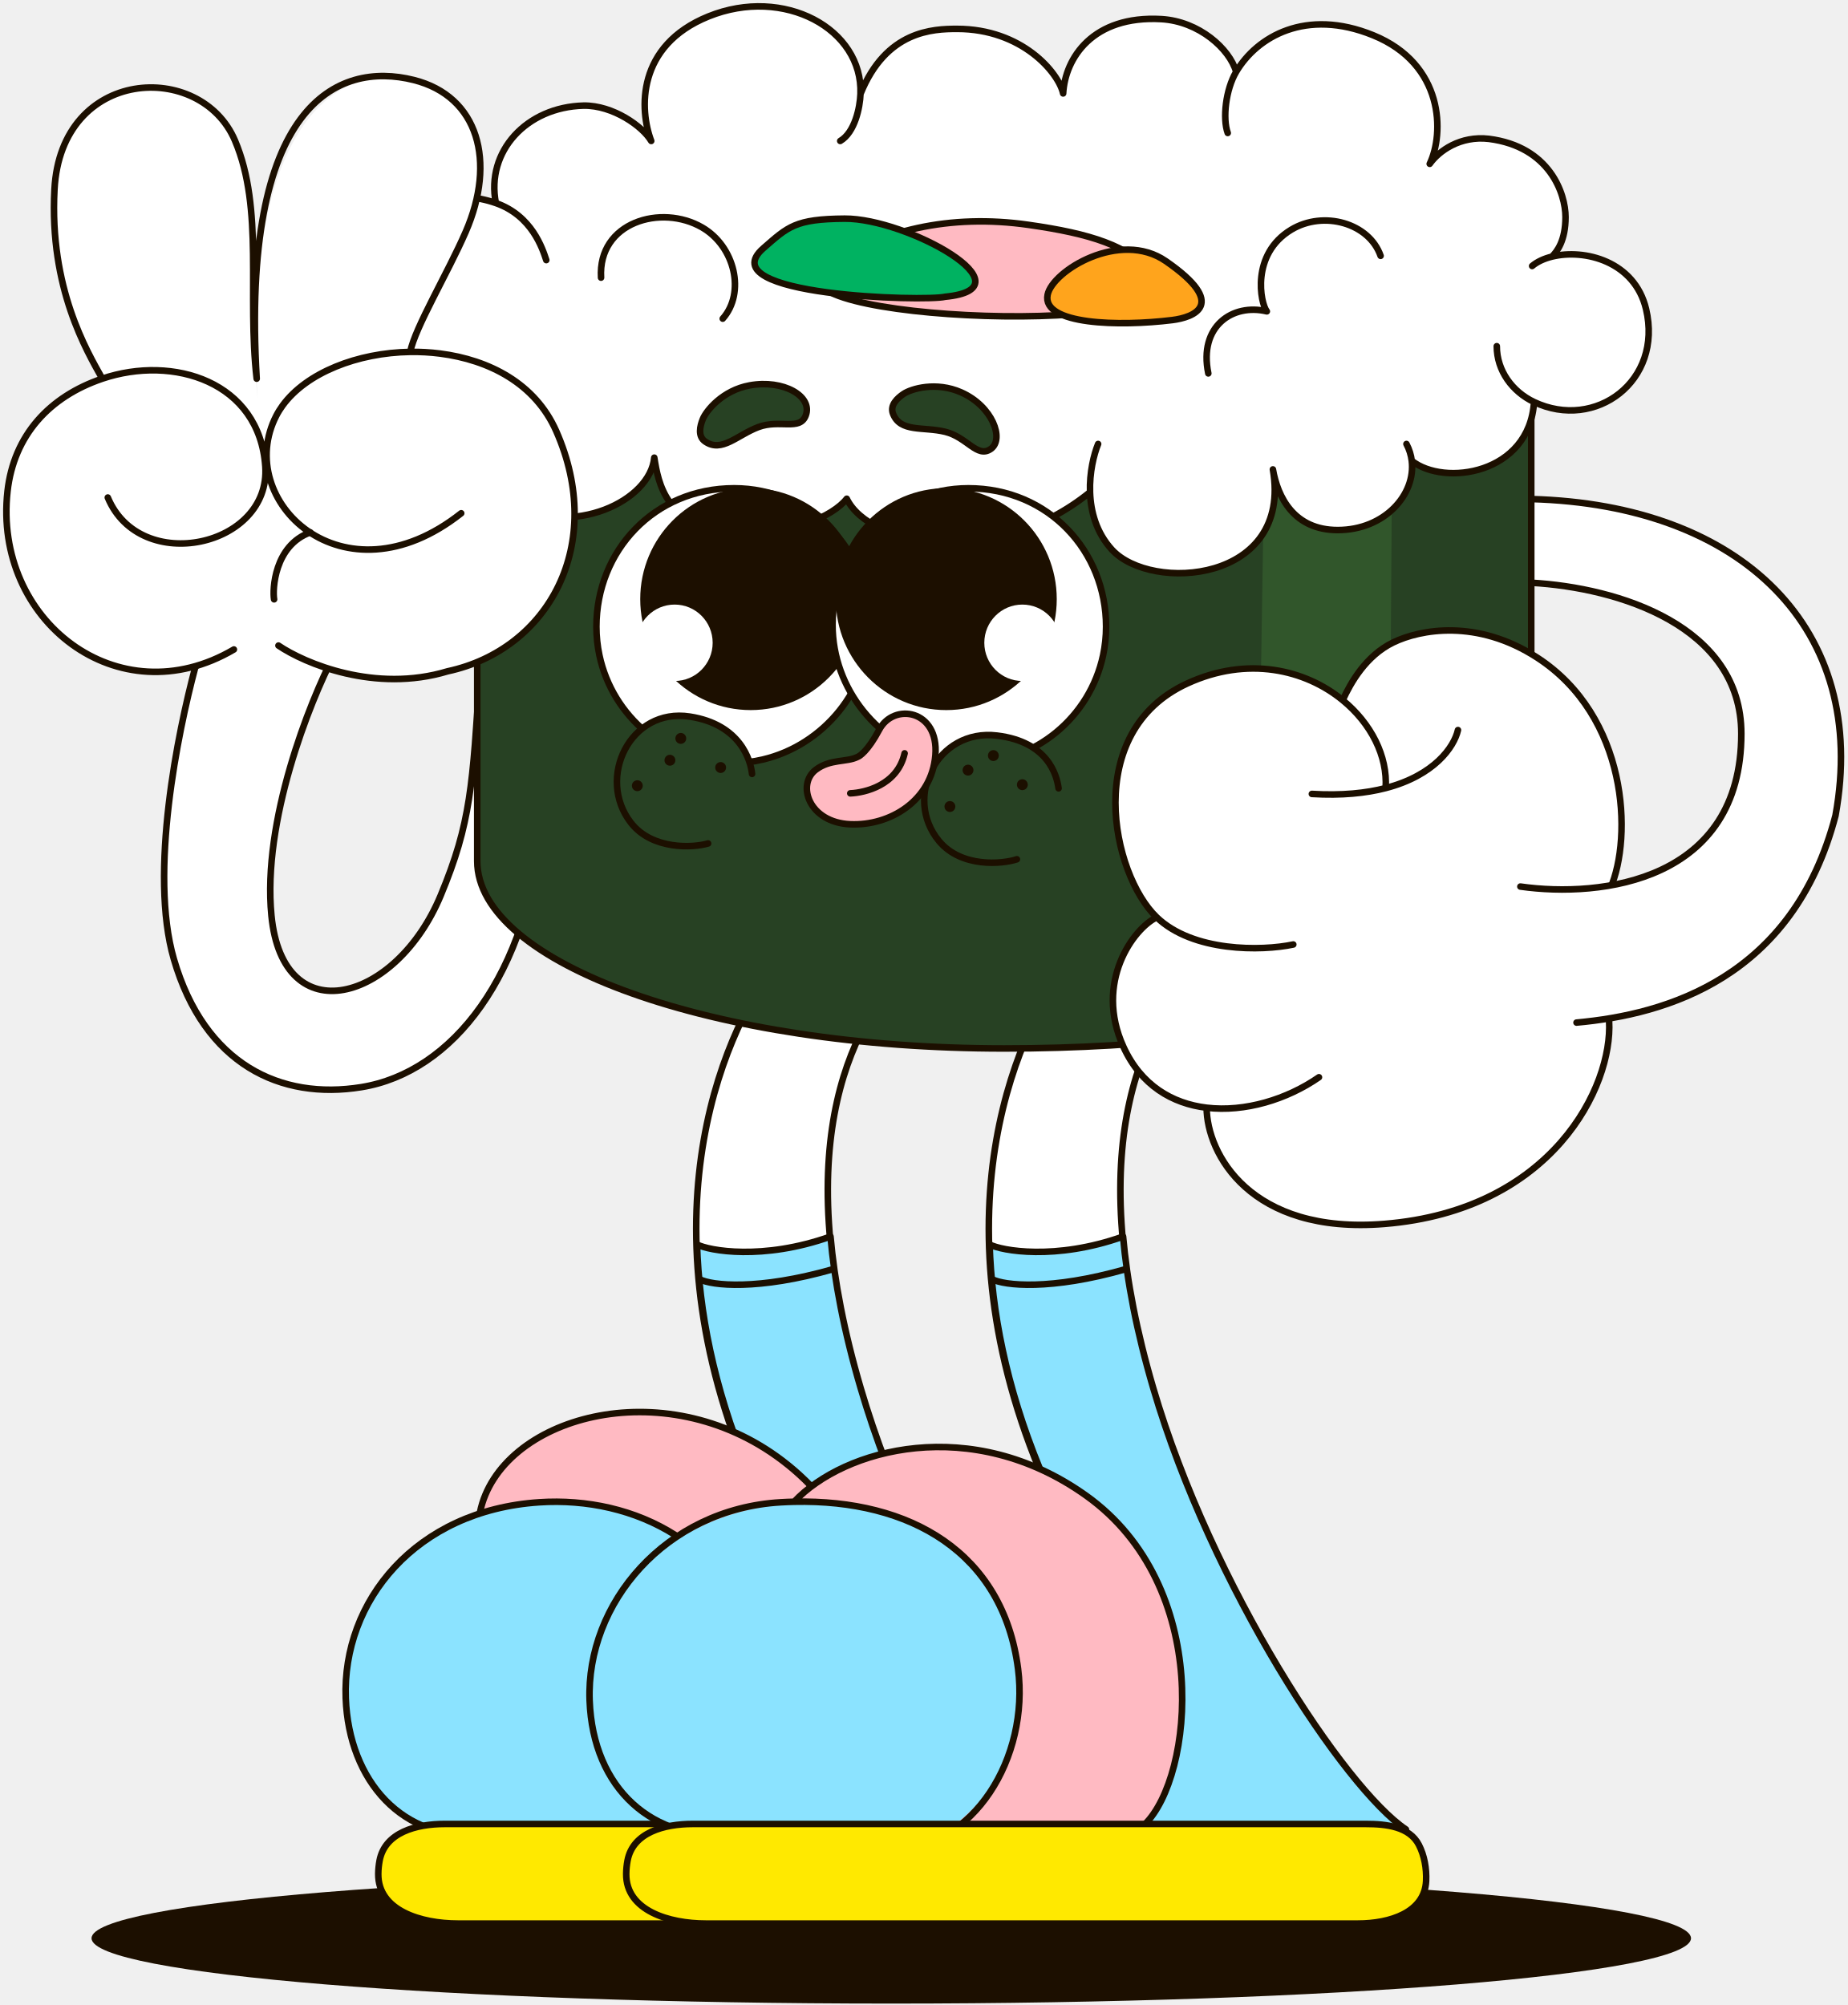
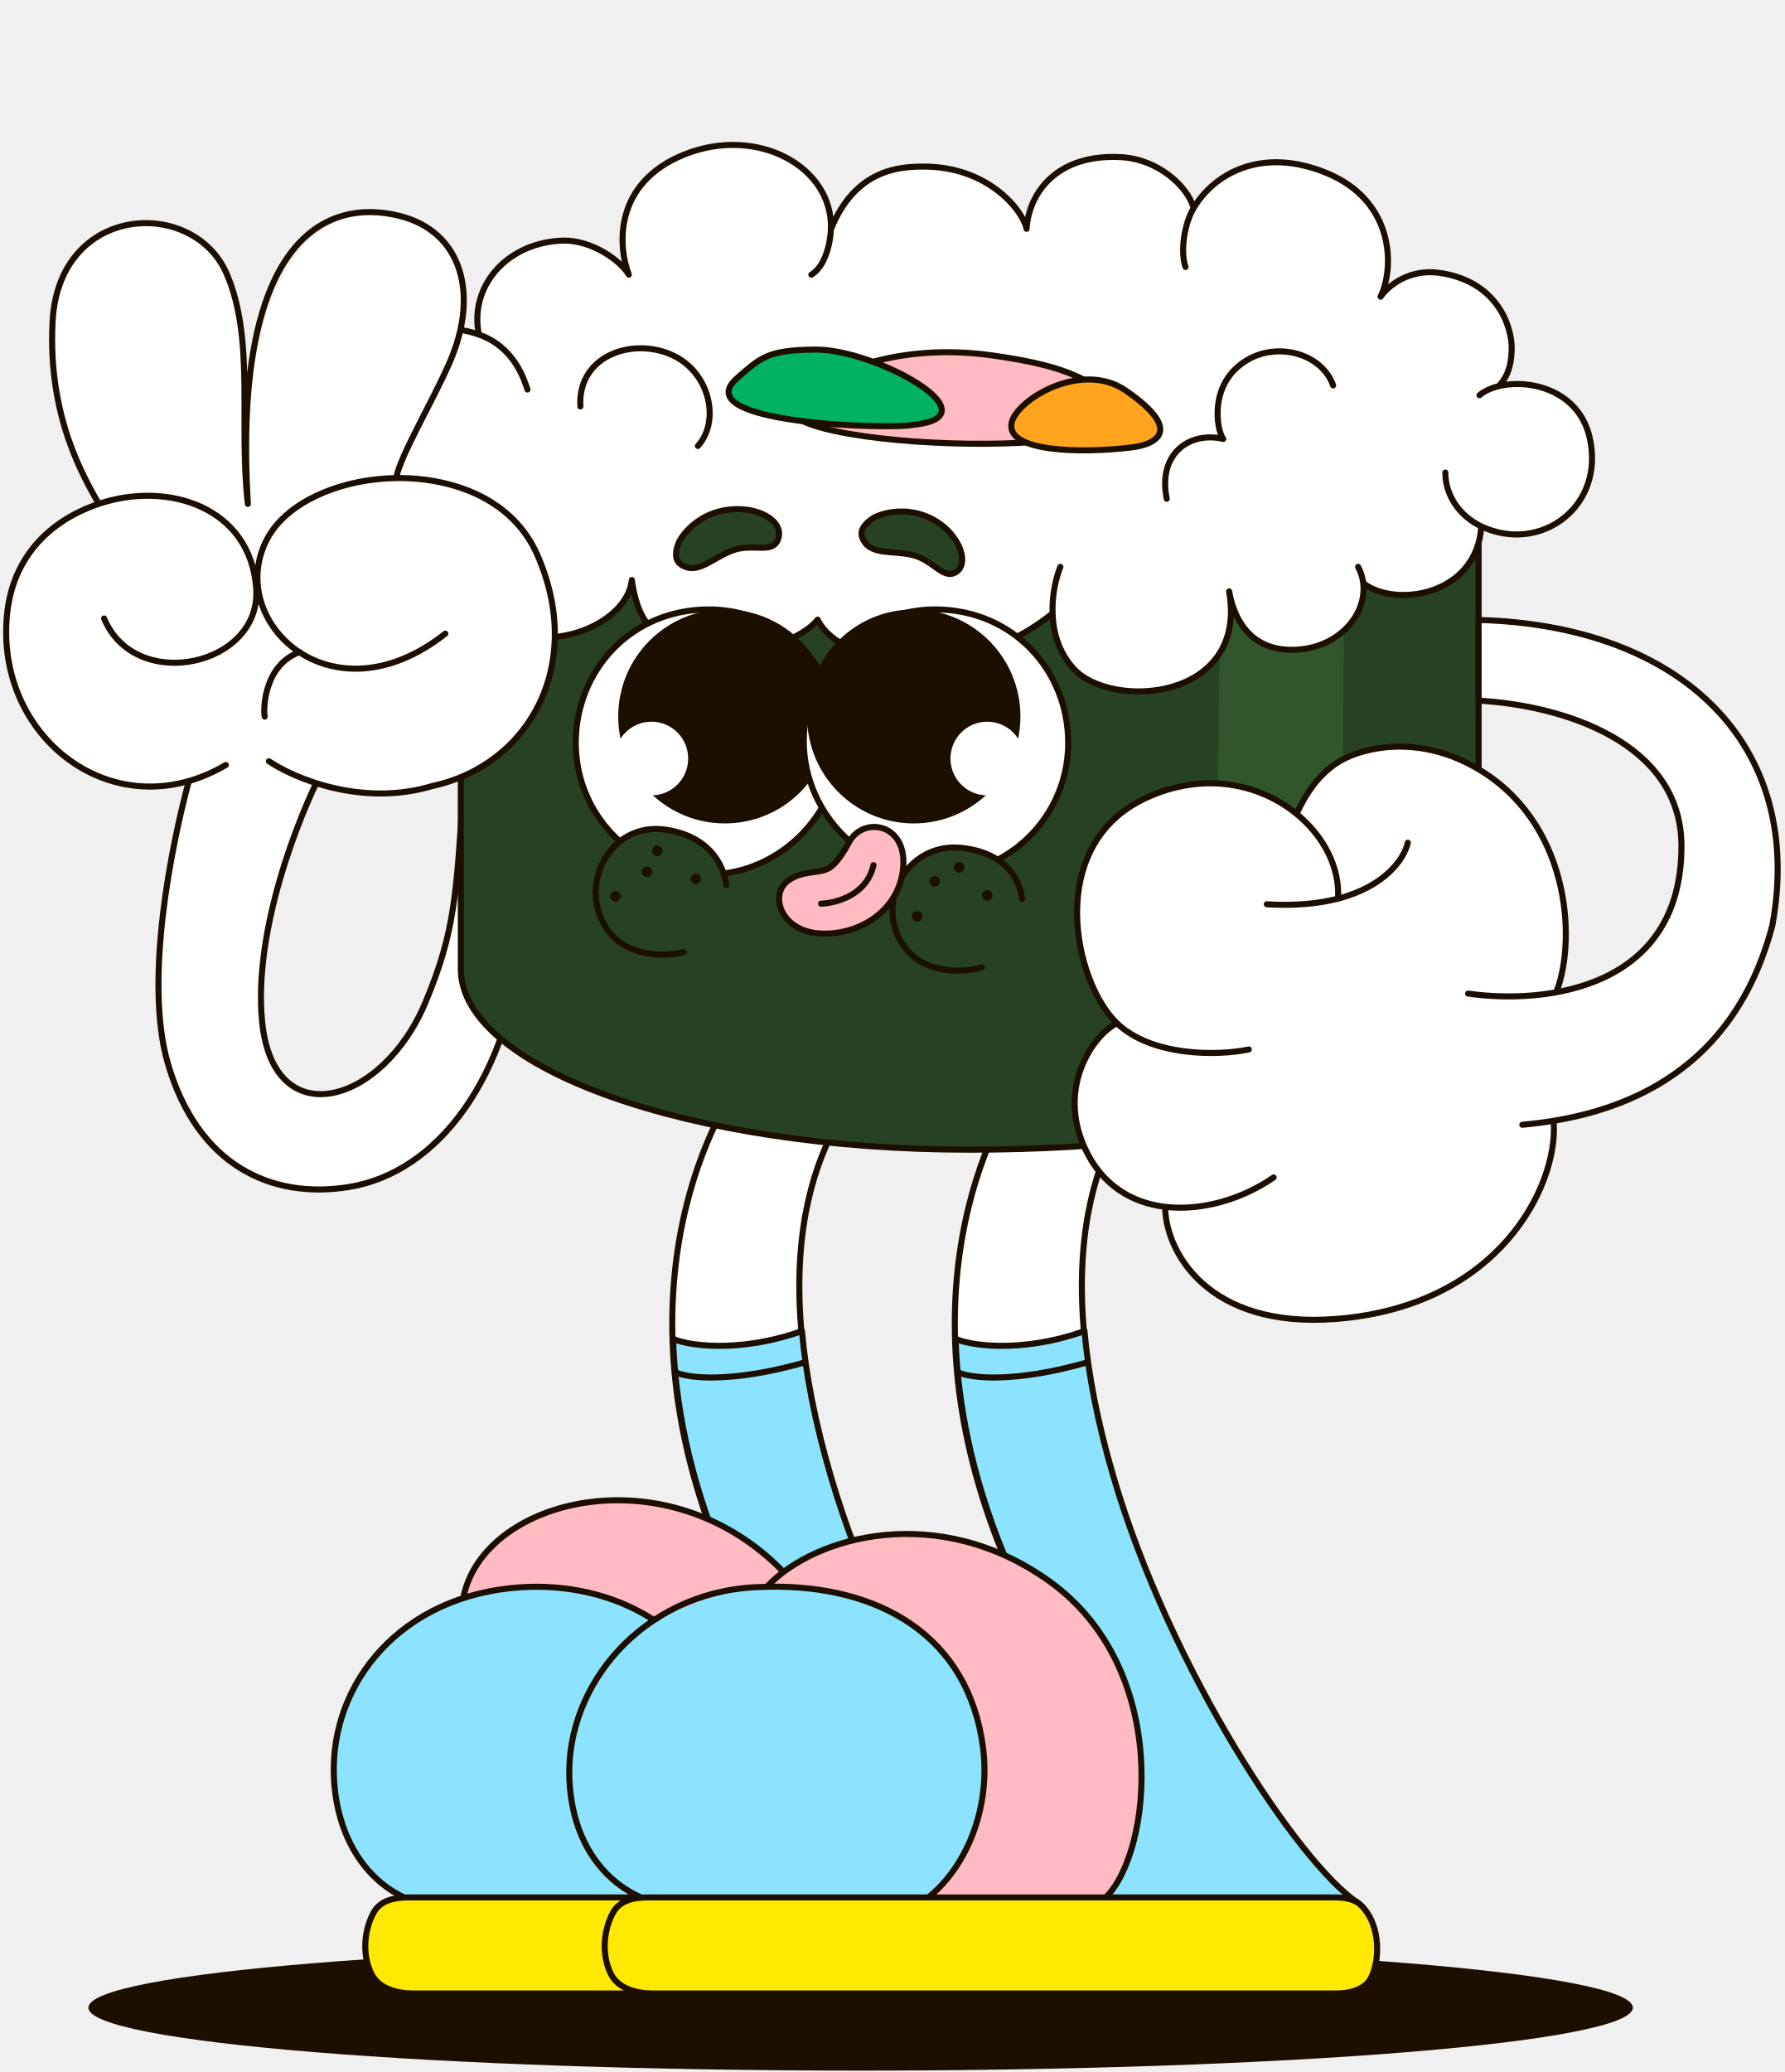
- <svg xmlns="http://www.w3.org/2000/svg" width="282" height="306" viewBox="0 0 282 306" fill="none">
-   <g clip-path="url(#clip0_4745_1462)">
-     <ellipse cx="136.011" cy="295.814" rx="122.04" ry="9.968" fill="#1C0F00" />
-     <path d="M113.929 224.22C97.626 184.446 111.169 156.025 118.845 146.493C119.917 139.196 125.507 128.979 139.285 146.493C130.574 155.418 119.879 173.268 131.264 212.002C140.194 242.381 160.503 273.091 169.819 279.33L127.164 286.018L113.929 224.22Z" fill="white" />
-     <path d="M113.929 224.22C97.626 184.446 111.169 156.025 118.845 146.493C119.917 139.196 125.507 128.979 139.285 146.493C130.574 155.418 119.879 173.268 131.264 212.002C140.194 242.381 160.503 273.091 169.819 279.33L127.164 286.018L113.929 224.22Z" stroke="#1C0F00" stroke-linecap="round" stroke-linejoin="round" />
-     <path d="M126.737 188.723C116.416 192.395 108.178 190.886 106.367 189.932C106.675 200.018 108.844 211.485 114.011 224.091L124.602 283.105L169.901 279.202C160.585 272.963 140.276 242.253 131.346 211.873C128.779 203.141 127.335 195.469 126.737 188.723Z" fill="#8BE3FF" />
-     <path d="M106.766 195.236C108.577 196.189 115.615 197.004 127.207 193.676" stroke="#1C0F00" stroke-linejoin="round" />
-     <path d="M126.737 188.723C116.416 192.395 108.178 190.886 106.367 189.932C106.675 200.018 108.844 211.485 114.011 224.091L124.602 283.105L169.901 279.202C160.585 272.963 140.276 242.253 131.346 211.873C128.779 203.141 127.335 195.469 126.737 188.723Z" stroke="#1C0F00" stroke-linejoin="round" />
-     <path d="M41.421 139.737C40.007 125.342 47.213 107.207 50.992 99.939C44.122 79.453 33.977 92.757 29.763 101.97C27.198 111.573 22.697 133.187 26.528 146.367C31.213 162.483 42.849 167.911 55.139 165.92C69.054 163.667 80.674 148.849 82.753 125.17C83.375 103.92 75.677 103.161 73.242 102.524C72.105 119.863 71.893 125.522 67.244 136.681C60.468 152.946 43.188 157.731 41.421 139.737Z" fill="white" stroke="#1C0F00" stroke-linecap="round" stroke-linejoin="round" />
-     <path d="M158.577 224.22C142.275 184.446 155.817 156.025 163.493 146.493C164.566 139.196 170.155 128.979 183.934 146.493C175.223 155.418 164.527 173.268 175.913 212.002C184.843 242.381 205.151 273.091 214.467 279.33L171.812 286.018L158.577 224.22Z" fill="white" />
-     <path d="M158.577 224.22C142.275 184.446 155.817 156.025 163.493 146.493C164.566 139.196 170.155 128.979 183.934 146.493C175.223 155.418 164.527 173.268 175.913 212.002C184.843 242.381 205.151 273.091 214.467 279.33L171.812 286.018L158.577 224.22Z" stroke="#1C0F00" stroke-linecap="round" stroke-linejoin="round" />
-     <path d="M171.385 188.723C161.064 192.395 152.827 190.886 151.016 189.932C151.323 200.018 153.492 211.485 158.659 224.091L169.25 283.105L214.55 279.202C205.234 272.963 184.925 242.253 175.995 211.873C173.428 203.141 171.983 195.469 171.385 188.723Z" fill="#8BE3FF" />
-     <path d="M151.414 195.236C153.225 196.189 160.263 197.004 171.855 193.676" stroke="#1C0F00" stroke-linejoin="round" />
-     <path d="M171.385 188.723C161.064 192.395 152.827 190.886 151.016 189.932C151.323 200.018 153.492 211.485 158.659 224.091L169.25 283.105L214.55 279.202C205.234 272.963 184.925 242.253 175.995 211.873C173.428 203.141 171.983 195.469 171.385 188.723Z" stroke="#1C0F00" stroke-linejoin="round" />
-     <path d="M72.827 131.418V52.565L233.672 52.288V134.195C233.672 149.836 197.666 160.017 153.25 160.017C108.834 160.017 72.827 147.059 72.827 131.418Z" fill="#274123" stroke="#1C0F00" stroke-linecap="round" stroke-linejoin="round" />
-     <path d="M191.574 157.257L192.963 68.929L198.242 62.56L212.41 73.913L211.855 152.55C208.799 153.381 197.408 156.98 191.574 157.257Z" fill="#31562B" />
-     <path d="M99.845 69.846C99.246 76.413 87.558 82.088 77.668 77.014C70.052 73.106 69.594 63.149 71.816 58.52C66.435 60.064 57.538 58.859 55.159 49.775C52.109 38.129 63.283 26.669 75.67 30.992C74.12 23.097 80.362 16.335 89.056 16.119C93.566 16.057 98.08 19.291 99.378 21.513C97.571 16.779 97.097 6.964 108.129 2.502C119.628 -2.148 131.682 4.409 131.313 14.324C135.23 4.639 142.401 4.409 146.055 4.409C155.945 4.409 161.539 11.076 162.238 14.26C162.538 8.887 166.733 2.319 177.223 2.916C182.967 3.243 187.655 7.458 188.641 10.963C191.802 5.611 199.283 1.205 209.533 5.373C220.429 9.803 220.394 20.395 218.179 25.004C219.594 23.012 222.856 20.683 227.215 21.193C236.505 22.387 238.903 29.551 238.903 33.133C238.903 36.716 237.627 38.37 236.828 39.166C241.79 37.935 249.455 39.866 251.19 47.163C253.804 58.157 243.468 65.786 234.098 61.354C233.391 72.393 220.371 74.264 215.437 70.323C216.071 75.447 211.308 80.895 204.138 80.895C197.425 80.895 194.972 75.82 194.248 71.641C197.245 88.954 175.668 90.447 169.674 83.88C167.295 81.273 166.441 78.07 166.342 75.114C151.85 86.861 132.735 83.42 129.215 76.115C127.217 78.702 120.483 82 111.533 81.189C101.643 80.294 100.445 73.727 99.845 69.846Z" fill="white" />
-     <path d="M236.828 39.166C237.627 38.37 238.903 36.716 238.903 33.133C238.903 29.551 236.505 22.387 227.215 21.193C222.856 20.683 219.594 23.012 218.179 25.004C220.394 20.395 220.429 9.803 209.533 5.373C199.283 1.205 191.802 5.611 188.641 10.963M236.828 39.166C235.619 39.466 234.571 39.953 233.808 40.596M236.828 39.166C241.79 37.935 249.455 39.866 251.19 47.163C253.804 58.157 243.468 65.786 234.098 61.354M187.355 20.294C186.551 18.092 187.047 13.663 188.641 10.963M128.221 21.513C130.453 20.196 131.235 16.413 131.313 14.324M228.413 52.835C228.413 56.575 230.794 59.791 234.098 61.354M167.576 67.76C166.921 69.365 166.242 72.112 166.342 75.114M214.628 67.76C215.064 68.586 215.329 69.45 215.437 70.323M83.362 39.697C82.794 37.977 81.194 32.92 75.67 30.992M74.639 57.237C73.913 57.754 72.942 58.197 71.816 58.52M215.437 70.323C216.071 75.447 211.308 80.895 204.138 80.895C197.425 80.895 194.972 75.82 194.248 71.641C197.245 88.954 175.668 90.447 169.674 83.88C167.295 81.273 166.441 78.07 166.342 75.114M215.437 70.323C220.371 74.264 233.391 72.393 234.098 61.354M188.641 10.963C187.655 7.458 182.967 3.243 177.223 2.916C166.733 2.319 162.538 8.887 162.238 14.26C161.539 11.076 155.945 4.409 146.055 4.409C142.401 4.409 135.23 4.639 131.313 14.324M131.313 14.324C131.682 4.409 119.628 -2.148 108.129 2.502C97.097 6.964 97.571 16.779 99.378 21.513C98.08 19.291 93.566 16.057 89.056 16.119C80.362 16.335 74.12 23.097 75.67 30.992M75.67 30.992C63.283 26.669 52.109 38.129 55.159 49.775C57.538 58.859 66.435 60.064 71.816 58.52M71.816 58.52C69.594 63.149 70.052 73.106 77.668 77.014C87.558 82.088 99.246 76.413 99.845 69.846C100.445 73.727 101.643 80.294 111.533 81.189C120.483 82 127.217 78.702 129.215 76.115C132.735 83.42 151.85 86.861 166.342 75.114" stroke="#1C0F00" stroke-linecap="round" stroke-linejoin="round" />
-     <path d="M91.015 95.639C91.015 97.14 91.173 98.604 91.473 100.014C93.473 109.414 101.788 116.46 111.737 116.46C113.332 116.46 114.89 116.273 116.391 115.92C125.666 113.742 132.758 105.233 132.758 95.339C132.758 83.838 123.478 74.518 112.036 74.518C99.773 74.518 91.015 84.125 91.015 95.639Z" fill="white" stroke="#1C0F00" stroke-linejoin="round" />
-     <path d="M130.918 91.436C130.918 100.516 123.592 107.873 114.559 107.873C105.527 107.873 98.201 100.516 98.201 91.436C98.201 82.356 105.527 74.999 114.559 74.999C123.592 74.999 130.918 82.356 130.918 91.436Z" fill="#1C0F00" stroke="#1C0F00" />
-     <ellipse cx="102.951" cy="98.1" rx="5.804" ry="5.831" fill="white" />
-     <path d="M168.79 95.64C168.79 97.141 168.632 98.605 168.332 100.015C166.331 109.415 158.017 116.461 148.068 116.461C146.473 116.461 144.915 116.274 143.414 115.921C134.138 113.743 127.047 105.234 127.047 95.34C127.047 83.839 136.327 74.519 147.769 74.519C160.032 74.519 168.79 84.126 168.79 95.64Z" fill="white" stroke="#1C0F00" stroke-linejoin="round" />
-     <path d="M160.763 91.437C160.763 100.517 153.436 107.874 144.404 107.874C135.372 107.874 128.046 100.517 128.046 91.437C128.046 82.357 135.372 75 144.404 75C153.436 75 160.763 82.357 160.763 91.437Z" fill="#1C0F00" stroke="#1C0F00" />
-     <ellipse cx="156.012" cy="98.101" rx="5.804" ry="5.831" fill="white" />
-     <path d="M152.254 112.14C159.979 113.34 161.537 118.845 161.747 120.889L155.04 131.502C152.806 132.169 146.521 132.548 143.254 128.336C137.947 121.494 143.175 110.73 152.254 112.14Z" fill="#274123" />
-     <path d="M161.54 120.313C161.264 118.277 159.904 113.205 152.144 112.261C143.023 111.15 137.772 121.701 143.3 128.365C146.703 132.467 152.972 131.882 155.183 131.141" stroke="#1C0F00" stroke-linecap="round" stroke-linejoin="round" />
-     <ellipse cx="147.722" cy="117.537" rx="0.829" ry="0.833" fill="#1C0F00" />
-     <ellipse cx="144.958" cy="123.09" rx="0.829" ry="0.833" fill="#1C0F00" />
-     <ellipse cx="151.591" cy="115.315" rx="0.829" ry="0.833" fill="#1C0F00" />
-     <ellipse cx="156.013" cy="119.757" rx="0.829" ry="0.833" fill="#1C0F00" />
-     <path d="M105.272 109.363C112.997 110.563 114.555 116.069 114.765 118.113L108.058 128.726C105.824 129.393 99.538 129.772 96.271 125.559C90.964 118.717 96.193 107.953 105.272 109.363Z" fill="#274123" />
-     <path d="M114.765 118.113C114.555 116.069 112.997 110.563 105.272 109.363C96.193 107.953 90.964 118.717 96.271 125.559C99.538 129.772 105.824 129.393 108.058 128.726" stroke="#1C0F00" stroke-linecap="round" stroke-linejoin="round" />
-     <ellipse cx="102.231" cy="116.027" rx="0.829" ry="0.833" fill="#1C0F00" />
-     <ellipse cx="97.257" cy="119.914" rx="0.829" ry="0.833" fill="#1C0F00" />
-     <ellipse cx="109.971" cy="117.138" rx="0.829" ry="0.833" fill="#1C0F00" />
-     <ellipse cx="103.891" cy="112.695" rx="0.829" ry="0.833" fill="#1C0F00" />
-     <path d="M146.684 59.884C142.846 58.183 139.063 59.328 137.891 60.114C136.943 60.75 135.77 61.831 136.275 63.141C137.392 66.035 140.869 65.08 144.235 65.9C147.6 66.719 149.127 69.986 151.208 68.509C153.289 67.032 151.482 62.009 146.684 59.884Z" fill="#274123" stroke="#1C0F00" stroke-linecap="round" stroke-linejoin="round" />
-     <path d="M114.398 58.818C110.271 59.574 107.779 62.654 107.248 63.965C106.818 65.026 106.451 66.582 107.601 67.381C110.142 69.148 112.487 66.398 115.73 65.179C118.974 63.96 122.062 65.804 122.96 63.408C124.057 60.48 119.557 57.873 114.398 58.818Z" fill="#274123" stroke="#1C0F00" stroke-linecap="round" stroke-linejoin="round" />
-     <path d="M245.738 135.598C249.168 127.724 248.425 109.321 234.549 100.343C225.381 94.411 216.699 96.058 212.601 98.051C208.41 100.089 206.1 104.239 204.899 106.86C199.173 102.17 190.368 100.081 181.171 104.314C165.054 111.731 169.637 133.404 176.522 140C173.007 141.665 166.92 149.883 171.443 159.774C174.123 165.637 178.882 168.429 184.136 169.059C184.156 176.021 190.77 188.461 211.279 186.791C236.916 184.704 245.644 166.214 245.205 156.615L245.738 135.598Z" fill="white" />
-     <path d="M245.738 135.598C249.168 127.724 248.425 109.321 234.549 100.343C225.381 94.411 216.699 96.058 212.601 98.051C208.41 100.089 206.1 104.239 204.899 106.86M204.899 106.86C199.173 102.17 190.368 100.081 181.171 104.314C165.054 111.731 169.637 133.404 176.522 140M204.899 106.86C209.207 110.388 211.773 115.389 211.452 120.276M197.358 144.147C192.517 145.173 182.062 145.308 176.522 140M176.522 140C173.007 141.665 166.92 149.883 171.443 159.774C174.123 165.637 178.882 168.429 184.136 169.059M211.452 120.276C218.873 118.347 221.897 114.019 222.489 111.421M211.452 120.276C208.458 121.055 204.749 121.443 200.195 121.169M184.136 169.059C184.156 176.021 190.77 188.461 211.279 186.791C236.916 184.704 246.109 165.847 245.556 155.852M184.136 169.059C189.963 169.757 196.397 167.794 201.277 164.407" stroke="#1C0F00" stroke-linecap="round" stroke-linejoin="round" />
-     <path d="M280.101 124.478C272.092 155.076 244.449 156.408 232.012 156.408C228.695 146.857 230.63 138.361 232.012 135.306C244.418 137.068 265.73 135.306 265.73 112.816C265.73 95.046 247.257 89.683 233.948 88.938L233.671 76.444C265.77 77.311 285.301 95.944 280.101 124.478Z" fill="white" />
-     <path d="M232.013 135.306C244.418 137.068 265.73 134.473 265.73 111.983C265.73 95.527 246.981 89.683 233.672 88.938L233.672 76.166C265.771 77.033 285.301 95.944 280.101 124.478C273.625 149.219 254.312 154.826 240.581 156.065" stroke="#1C0F00" stroke-linecap="round" stroke-linejoin="round" />
-     <path d="M134.176 111.362C132.407 114.693 131.136 115.434 130.859 115.526C129.201 116.359 126.714 115.804 124.503 117.47C121.537 119.705 123.397 125.522 129.754 125.8C135.828 126.065 142.19 122.19 142.743 115.249C143.296 108.308 136.387 107.197 134.176 111.362Z" fill="#FFBAC2" stroke="#1C0F00" stroke-linecap="round" stroke-linejoin="round" />
-     <path d="M129.754 121.079C131.965 120.987 136.939 119.857 138.045 114.971" stroke="#1C0F00" stroke-linecap="round" stroke-linejoin="round" />
-     <path d="M118.4 222.412C137.787 237.15 136.448 266.217 127.392 274.796C121.967 280.498 105.635 279.425 98.147 278.176L73.007 230.635C75.216 220.073 97.317 206.384 118.4 222.412Z" fill="#FFBAC2" />
-     <path d="M117.503 254.446C120.709 268.327 115.141 276.942 111.446 279.527L72.365 280.635C62.387 280.635 53.191 272.665 52.686 259.307C52.132 244.627 63.676 231.021 82.032 229.277C96.405 227.911 113.346 236.443 117.503 254.446Z" fill="#8BE3FF" />
-     <path d="M108.574 280.613C112.269 278.007 119.469 267.69 116.263 253.699C112.105 235.551 96.686 228.325 82.28 229.277C63.429 230.523 52.209 244.384 52.763 259.181C53.235 271.783 61.442 281.209 73.847 279.919" stroke="#1C0F00" stroke-linecap="round" stroke-linejoin="round" />
-     <path d="M127.392 274.796C136.448 266.217 139.236 237.995 119.392 222.91C101.187 209.07 76.231 216.318 73.255 230.772" stroke="#1C0F00" stroke-linecap="round" stroke-linejoin="round" />
-     <path d="M57.724 285.992C57.73 285.3 57.801 284.616 57.925 283.957C58.736 279.666 63.513 278.37 67.88 278.37H170.579C173.71 278.37 177.248 278.772 178.683 281.555C179.522 283.181 179.877 285.16 179.79 287.066C179.568 291.899 174.231 293.571 169.393 293.571H69.866C64.262 293.571 57.674 291.596 57.724 285.992Z" fill="#FFE900" stroke="#1C0F00" stroke-linecap="round" stroke-linejoin="round" />
-     <path d="M165.804 228.428C185.191 243.166 183.019 270.788 173.963 279.367C168.538 285.069 152.945 283.051 145.457 281.802L117.408 235.258C119.617 224.695 144.722 212.4 165.804 228.428Z" fill="#FFBAC2" />
-     <path d="M154.863 252.204C158.069 266.084 151.143 274.383 145.189 278.868L109.658 280.635C99.679 280.635 90.483 272.665 89.979 259.307C89.424 244.627 101.781 230.613 120.633 229.526C135.046 228.695 150.705 234.2 154.863 252.204Z" fill="#8BE3FF" />
-     <path d="M135.764 282.357C148.662 282.357 157.095 268.153 155.359 254.696C153.064 236.911 138.856 228.804 121.193 229.194M112.049 279.919C99.644 281.209 90.483 273.002 89.978 259.538C89.424 244.741 101.533 230.3 119.144 229.277C119.832 229.237 120.515 229.209 121.193 229.194M174.702 278.422C182.149 271.143 185.099 242.087 165.777 228.28C148.286 215.78 128.802 221.083 121.193 229.194" stroke="#1C0F00" stroke-linecap="round" stroke-linejoin="round" />
-     <path d="M95.562 285.992C95.568 285.3 95.638 284.616 95.763 283.957C96.574 279.666 101.351 278.37 105.718 278.37H208.417C211.548 278.37 215.086 278.772 216.521 281.555C217.36 283.181 217.715 285.16 217.628 287.066C217.406 291.899 212.068 293.571 207.231 293.571H107.704C102.1 293.571 95.511 291.596 95.562 285.992Z" fill="#FFE900" stroke="#1C0F00" stroke-linecap="round" stroke-linejoin="round" />
-     <path d="M210.684 39.045C208.947 34.061 202.002 32.068 197.042 35.058C190.86 38.785 192.329 46.272 193.321 47.518C188.111 46.272 182.902 49.761 184.391 56.988" stroke="#1C0F00" stroke-linecap="round" stroke-linejoin="round" />
-     <path d="M110.292 48.632C113.789 44.691 112.158 37.621 107.15 34.713C100.908 31.087 91.226 33.902 91.722 42.375" stroke="#1C0F00" stroke-linecap="round" stroke-linejoin="round" />
-     <path d="M176.186 41.924C185.106 51.879 114.907 49.052 126.065 40.928C134.077 35.096 145.05 32.611 156.936 34.312C166.445 35.673 172.188 37.462 176.186 41.924Z" fill="#FFBAC2" stroke="#1C0F00" stroke-linecap="round" stroke-linejoin="round" />
-     <path d="M116.494 37.882C108.106 45.198 141.293 46.027 144.222 45.294C157.669 43.988 138.383 33.309 128.907 33.37C121.326 33.419 120.253 34.604 116.494 37.882Z" fill="#00B261" stroke="#1C0F00" stroke-linecap="round" stroke-linejoin="round" />
-     <path d="M159.867 44.992C160.589 41.327 170.912 35.026 177.901 39.847C187.535 46.493 182.148 48.445 178.888 48.849C170.814 49.849 158.963 49.572 159.867 44.992Z" fill="#FFA41C" stroke="#1C0F00" stroke-linecap="round" stroke-linejoin="round" />
-     <path d="M68.304 102.454C57.22 105.806 46.478 101.231 42.493 98.525L35.693 99.122C18.031 109.519 -1.063 94.68 1.148 74.967C2.105 66.432 7.548 60.526 15.607 57.793C13.268 53.577 7.51 44.012 8.313 28.903C9.305 10.213 30.637 9.216 35.846 21.427C40.311 31.894 37.83 48.092 39.319 60.801C36.838 18.935 51.473 9.279 63.131 12.207C73.053 14.699 75.735 24.667 71.069 35.383C68.29 41.762 63.346 49.969 62.601 53.707C64.118 53.684 65.643 53.766 67.148 53.96C74.637 54.923 81.672 58.517 84.886 65.804C92.497 83.059 83.781 99.122 68.304 102.454Z" fill="white" />
-     <path d="M42.493 98.525C46.478 101.231 57.22 105.805 68.304 102.454C83.781 99.122 92.497 83.059 84.886 65.804C81.672 58.517 74.637 54.922 67.148 53.959C65.643 53.766 64.118 53.684 62.601 53.706M70.381 78.331C52.333 92.605 35.515 76.319 42.166 63.44C42.441 62.906 42.762 62.39 43.123 61.893C46.772 56.877 54.584 53.827 62.601 53.706M16.449 75.931C21.424 87.87 41.322 83.427 40.493 71.211C39.614 58.249 26.437 54.12 15.607 57.793M35.693 99.122C18.031 109.518 -1.063 94.68 1.148 74.966C2.105 66.432 7.548 60.526 15.607 57.793M62.601 53.706C63.346 49.968 68.29 41.762 71.069 35.382C75.735 24.667 73.053 14.698 63.131 12.207C51.473 9.278 36.691 15.927 39.172 57.793C37.684 45.084 40.311 31.893 35.846 21.427C30.637 9.216 9.305 10.213 8.313 28.903C7.51 44.012 13.268 53.577 15.607 57.793" stroke="#1C0F00" stroke-linecap="round" stroke-linejoin="round" />
-     <path d="M41.829 91.468C41.57 90.056 41.829 83.244 47.358 81.251" stroke="#1C0F00" stroke-linecap="round" stroke-linejoin="round" />
+ <svg xmlns="http://www.w3.org/2000/svg" width="590" height="685" viewBox="0 0 590 685" fill="none">
+   <g clip-path="url(#clip0_5027_3473)">
+     <ellipse cx="284.563" cy="663.724" rx="255.331" ry="20.82" fill="#1C0F00" />
+     <path d="M238.36 514.188C204.253 431.115 232.586 371.752 248.646 351.843C250.89 336.602 262.585 315.263 291.412 351.843C273.186 370.485 250.809 407.768 274.63 488.669C293.313 552.12 335.803 616.264 355.294 629.295L266.051 643.263L238.36 514.188Z" fill="white" />
+     <path d="M238.36 514.188C204.253 431.115 232.586 371.752 248.646 351.843C250.89 336.602 262.585 315.263 291.412 351.843C273.186 370.485 250.809 407.768 274.63 488.669C293.313 552.12 335.803 616.264 355.294 629.295L266.051 643.263L238.36 514.188Z" stroke="#1C0F00" stroke-width="2" stroke-linecap="round" stroke-linejoin="round" />
+     <path d="M265.159 440.047C243.565 447.717 226.331 444.565 222.541 442.574C223.185 463.64 227.722 487.589 238.533 513.92L260.691 637.179L355.467 629.027C335.976 615.996 293.486 551.852 274.803 488.401C269.432 470.161 266.41 454.139 265.159 440.047Z" fill="#8BE3FF" />
+     <path d="M223.375 453.651C227.165 455.642 241.889 457.343 266.142 450.394" stroke="#1C0F00" stroke-width="2" stroke-linejoin="round" />
+     <path d="M265.159 440.047C243.565 447.717 226.331 444.565 222.541 442.574C223.185 463.64 227.722 487.589 238.533 513.92L260.691 637.179L355.467 629.027C335.976 615.996 293.486 551.852 274.803 488.401C269.432 470.161 266.41 454.139 265.159 440.047Z" stroke="#1C0F00" stroke-width="2" stroke-linejoin="round" />
+     <path d="M86.661 337.733C83.703 307.666 98.778 269.789 106.686 254.608C92.313 211.819 71.087 239.608 62.271 258.851C56.904 278.907 47.487 324.052 55.502 351.58C65.304 385.24 89.649 396.577 115.362 392.421C144.475 387.715 168.785 356.764 173.137 307.306C174.438 262.923 158.331 261.337 153.236 260.006C150.857 296.223 150.414 308.043 140.688 331.349C126.511 365.322 90.358 375.316 86.661 337.733Z" fill="white" stroke="#1C0F00" stroke-width="2" stroke-linecap="round" stroke-linejoin="round" />
+     <path d="M331.774 514.188C297.667 431.115 326 371.752 342.06 351.843C344.304 336.602 355.999 315.263 384.826 351.843C366.6 370.485 344.223 407.768 368.044 488.669C386.727 552.12 429.217 616.264 448.708 629.295L359.465 643.263L331.774 514.188Z" fill="white" />
+     <path d="M331.774 514.188C297.667 431.115 326 371.752 342.06 351.843C344.304 336.602 355.999 315.263 384.826 351.843C366.6 370.485 344.223 407.768 368.044 488.669C386.727 552.12 429.217 616.264 448.708 629.295L359.465 643.263L331.774 514.188Z" stroke="#1C0F00" stroke-width="2" stroke-linecap="round" stroke-linejoin="round" />
+     <path d="M358.573 440.047C336.979 447.717 319.745 444.565 315.955 442.574C316.599 463.64 321.136 487.589 331.947 513.92L354.105 637.179L448.881 629.027C429.39 615.996 386.9 551.852 368.217 488.401C362.846 470.161 359.824 454.139 358.573 440.047Z" fill="#8BE3FF" />
+     <path d="M316.789 453.651C320.579 455.642 335.304 457.343 359.556 450.394" stroke="#1C0F00" stroke-width="2" stroke-linejoin="round" />
+     <path d="M358.573 440.047C336.979 447.717 319.745 444.565 315.955 442.574C316.599 463.64 321.136 487.589 331.947 513.92L354.105 637.179L448.881 629.027C429.39 615.996 386.9 551.852 368.217 488.401C362.846 470.161 359.824 454.139 358.573 440.047Z" stroke="#1C0F00" stroke-width="2" stroke-linejoin="round" />
+     <path d="M152.369 320.357V155.66L488.889 155.08V326.157C488.889 358.825 413.556 380.089 320.629 380.089C227.702 380.089 152.369 353.026 152.369 320.357Z" fill="#274123" stroke="#1C0F00" stroke-width="2" stroke-linecap="round" stroke-linejoin="round" />
+     <path d="M400.811 374.328L403.717 189.84L414.76 176.538L444.404 200.25L443.241 364.496C436.848 366.231 413.017 373.749 400.811 374.328Z" fill="#31562B" />
+     <path d="M208.896 191.755C207.642 205.471 183.189 217.325 162.498 206.726C146.563 198.564 145.604 177.768 150.253 168.1C138.996 171.323 120.382 168.807 115.404 149.833C109.023 125.508 132.402 101.572 158.317 110.602C155.075 94.112 168.134 79.989 186.324 79.537C195.758 79.408 205.202 86.162 207.919 90.804C204.139 80.915 203.146 60.416 226.228 51.097C250.286 41.384 275.504 55.079 274.733 75.788C282.929 55.56 297.932 55.079 305.576 55.079C326.268 55.079 337.972 69.004 339.435 75.654C340.062 64.432 348.84 50.715 370.785 51.962C382.804 52.645 392.612 61.448 394.675 68.769C401.287 57.591 416.94 48.388 438.384 57.092C461.181 66.345 461.108 88.47 456.475 98.096C459.435 93.935 466.259 89.07 475.378 90.136C494.816 92.63 499.832 107.593 499.832 115.075C499.832 122.557 497.163 126.012 495.491 127.675C505.873 125.104 521.909 129.138 525.54 144.379C531.009 167.341 509.385 183.276 489.78 174.018C488.3 197.075 461.06 200.982 450.737 192.752C452.063 203.454 442.098 214.832 427.098 214.832C413.053 214.832 407.92 204.232 406.407 195.504C412.677 231.666 367.532 234.783 354.991 221.066C350.015 215.623 348.227 208.932 348.021 202.758C317.701 227.293 277.709 220.106 270.344 204.848C266.164 210.251 252.075 217.14 233.35 215.447C212.657 213.577 210.15 199.86 208.896 191.755Z" fill="white" />
+     <path d="M495.491 127.675C497.163 126.012 499.832 122.557 499.832 115.075C499.832 107.593 494.816 92.63 475.378 90.136C466.259 89.07 459.435 93.935 456.475 98.096C461.108 88.47 461.181 66.345 438.384 57.092C416.94 48.388 401.287 57.591 394.675 68.769M495.491 127.675C492.963 128.301 490.769 129.319 489.173 130.662M495.491 127.675C505.873 125.104 521.909 129.138 525.54 144.379C531.009 167.341 509.385 183.276 489.78 174.018M391.985 88.257C390.303 83.658 391.339 74.407 394.675 68.769M268.264 90.804C272.934 88.052 274.57 80.151 274.733 75.788M477.887 156.224C477.887 164.036 482.867 170.753 489.78 174.018M350.602 187.399C349.233 190.75 347.811 196.487 348.021 202.758M449.044 187.399C449.957 189.124 450.511 190.928 450.737 192.752M174.41 128.783C173.222 125.191 169.874 114.629 158.317 110.602M156.161 165.42C154.642 166.499 152.609 167.425 150.253 168.1M450.737 192.752C452.063 203.454 442.098 214.832 427.098 214.832C413.053 214.832 407.92 204.232 406.407 195.504C412.677 231.666 367.532 234.783 354.991 221.066C350.015 215.623 348.227 208.932 348.021 202.758M450.737 192.752C461.06 200.982 488.3 197.075 489.78 174.018M394.675 68.769C392.612 61.448 382.804 52.645 370.785 51.962C348.84 50.715 340.062 64.432 339.435 75.654C337.972 69.004 326.268 55.079 305.576 55.079C297.932 55.079 282.929 55.56 274.733 75.788M274.733 75.788C275.504 55.079 250.286 41.384 226.228 51.097C203.146 60.416 204.139 80.915 207.919 90.804C205.202 86.162 195.758 79.408 186.324 79.537C168.134 79.989 155.075 94.112 158.317 110.602M158.317 110.602C132.402 101.572 109.023 125.508 115.404 149.833C120.382 168.807 138.996 171.323 150.253 168.1M150.253 168.1C145.604 177.768 146.563 198.564 162.498 206.726C183.189 217.325 207.642 205.471 208.896 191.755C210.15 199.86 212.657 213.577 233.35 215.447C252.075 217.14 266.164 210.251 270.344 204.848C277.709 220.106 317.701 227.293 348.021 202.758" stroke="#1C0F00" stroke-width="2" stroke-linecap="round" stroke-linejoin="round" />
+     <path d="M190.374 245.628C190.374 248.766 190.705 251.826 191.334 254.774C195.523 274.426 212.936 289.159 233.775 289.159C237.115 289.159 240.379 288.769 243.523 288.032C262.95 283.476 277.801 265.686 277.801 245C277.801 220.956 258.367 201.469 234.4 201.469C208.716 201.469 190.374 221.557 190.374 245.628Z" fill="white" stroke="#1C0F00" stroke-width="2" stroke-linejoin="round" />
+     <path d="M274.452 236.848C274.452 256.11 258.883 271.723 239.681 271.723C220.479 271.723 204.91 256.11 204.91 236.848C204.91 217.585 220.479 201.973 239.681 201.973C258.883 201.973 274.452 217.585 274.452 236.848Z" fill="#1C0F00" stroke="#1C0F00" />
+     <ellipse cx="215.394" cy="250.769" rx="12.143" ry="12.178" fill="white" />
+     <path d="M353.188 245.63C353.188 248.768 352.857 251.828 352.229 254.776C348.04 274.428 330.626 289.161 309.788 289.161C306.447 289.161 303.184 288.771 300.04 288.034C280.613 283.478 265.762 265.688 265.762 245.002C265.762 220.958 285.196 201.471 309.162 201.471C334.847 201.471 353.188 221.559 353.188 245.63Z" fill="white" stroke="#1C0F00" stroke-width="2" stroke-linejoin="round" />
+     <path d="M336.895 236.852C336.895 256.114 321.327 271.727 302.124 271.727C282.922 271.727 267.354 256.114 267.354 236.852C267.354 217.589 282.922 201.977 302.124 201.977C321.327 201.977 336.895 217.589 336.895 236.852Z" fill="#1C0F00" stroke="#1C0F00" />
+     <ellipse cx="326.408" cy="250.769" rx="12.143" ry="12.178" fill="white" />
+     <path d="M318.545 280.093C334.707 282.599 337.967 294.097 338.405 298.367L324.373 320.534C319.7 321.928 306.549 322.718 299.714 313.92C288.611 299.63 299.549 277.147 318.545 280.093Z" fill="#274123" />
+     <path d="M337.972 297.162C337.394 292.909 334.548 282.317 318.313 280.344C299.231 278.025 288.245 300.062 299.81 313.98C306.929 322.548 320.047 321.325 324.672 319.779" stroke="#1C0F00" stroke-width="2" stroke-linecap="round" stroke-linejoin="round" />
+     <ellipse cx="309.061" cy="291.366" rx="1.735" ry="1.74" fill="#1C0F00" />
+     <ellipse cx="303.28" cy="302.962" rx="1.735" ry="1.74" fill="#1C0F00" />
+     <ellipse cx="317.155" cy="286.725" rx="1.735" ry="1.74" fill="#1C0F00" />
+     <ellipse cx="326.408" cy="296.004" rx="1.735" ry="1.74" fill="#1C0F00" />
+     <path d="M220.25 274.295C236.412 276.801 239.672 288.299 240.111 292.569L226.079 314.736C221.405 316.13 208.254 316.921 201.419 308.123C190.316 293.832 201.254 271.349 220.25 274.295Z" fill="#274123" />
+     <path d="M240.111 292.569C239.672 288.299 236.412 276.801 220.25 274.295C201.254 271.349 190.316 293.832 201.419 308.123C208.254 316.921 221.405 316.13 226.079 314.736" stroke="#1C0F00" stroke-width="2" stroke-linecap="round" stroke-linejoin="round" />
+     <ellipse cx="213.889" cy="288.211" rx="1.735" ry="1.74" fill="#1C0F00" />
+     <ellipse cx="203.481" cy="296.333" rx="1.735" ry="1.74" fill="#1C0F00" />
+     <ellipse cx="230.078" cy="290.533" rx="1.735" ry="1.74" fill="#1C0F00" />
+     <ellipse cx="217.36" cy="281.255" rx="1.735" ry="1.74" fill="#1C0F00" />
+     <path d="M306.89 170.948C298.859 167.397 290.944 169.787 288.492 171.429C286.509 172.757 284.055 175.016 285.112 177.751C287.449 183.796 294.724 181.802 301.765 183.513C308.806 185.224 312.001 192.049 316.355 188.963C320.709 185.878 316.928 175.388 306.89 170.948Z" fill="#274123" stroke="#1C0F00" stroke-width="2" stroke-linecap="round" stroke-linejoin="round" />
+     <path d="M239.343 168.724C230.709 170.302 225.494 176.735 224.383 179.474C223.484 181.689 222.716 184.94 225.121 186.609C230.437 190.298 235.344 184.554 242.13 182.008C248.915 179.463 255.377 183.314 257.256 178.311C259.551 172.195 250.136 166.75 239.343 168.724Z" fill="#274123" stroke="#1C0F00" stroke-width="2" stroke-linecap="round" stroke-linejoin="round" />
+     <path d="M514.133 329.089C521.308 312.643 519.754 274.205 490.723 255.453C471.541 243.063 453.377 246.503 444.804 250.665C436.034 254.922 431.202 263.591 428.69 269.065C416.71 259.269 398.289 254.906 379.045 263.747C345.325 279.238 354.914 324.506 369.318 338.283C361.966 341.762 349.231 358.925 358.693 379.585C364.3 391.83 374.258 397.663 385.249 398.978C385.29 413.518 399.128 439.501 442.038 436.014C495.676 431.655 513.937 393.036 513.017 372.987L514.133 329.089Z" fill="white" />
+     <path d="M514.133 329.089C521.308 312.643 519.754 274.205 490.723 255.453C471.541 243.063 453.377 246.503 444.804 250.665C436.034 254.922 431.202 263.591 428.69 269.065M428.69 269.065C416.71 259.269 398.289 254.906 379.045 263.747C345.325 279.238 354.914 324.506 369.318 338.283M428.69 269.065C437.704 276.434 443.071 286.878 442.399 297.088M412.911 346.945C402.785 349.087 380.91 349.369 369.318 338.283M369.318 338.283C361.966 341.762 349.231 358.925 358.693 379.585C364.3 391.83 374.258 397.663 385.249 398.978M442.399 297.088C457.926 293.058 464.253 284.018 465.491 278.592M442.399 297.088C436.135 298.713 428.375 299.524 418.848 298.953M385.249 398.978C385.29 413.518 399.128 439.501 442.038 436.014C495.676 431.655 514.909 392.269 513.753 371.392M385.249 398.978C397.44 400.436 410.903 396.336 421.112 389.262" stroke="#1C0F00" stroke-width="2" stroke-linecap="round" stroke-linejoin="round" />
+     <path d="M586.027 305.864C569.271 369.772 511.436 372.554 485.417 372.554C478.477 352.605 482.524 334.859 485.416 328.48C511.371 332.159 555.96 328.479 555.96 281.506C555.96 244.391 517.312 233.189 489.466 231.633L488.888 205.536C556.044 207.347 596.906 246.266 586.027 305.864Z" fill="white" />
+     <path d="M485.417 328.48C511.372 332.159 555.962 326.739 555.962 279.766C555.962 245.395 516.735 233.188 488.889 231.632L488.889 204.956C556.046 206.767 596.908 246.265 586.028 305.863C572.48 357.54 532.072 369.25 503.344 371.839" stroke="#1C0F00" stroke-width="2" stroke-linecap="round" stroke-linejoin="round" />
+     <path d="M280.722 278.465C277.021 285.424 274.362 286.971 273.783 287.164C270.314 288.904 265.11 287.744 260.484 291.224C254.278 295.892 258.171 308.041 271.47 308.621C284.179 309.176 297.49 301.082 298.646 286.584C299.803 272.086 285.348 269.766 280.722 278.465Z" fill="#FFBAC2" stroke="#1C0F00" stroke-width="2" stroke-linecap="round" stroke-linejoin="round" />
+     <path d="M271.471 298.762C276.096 298.569 286.504 296.211 288.817 286.004" stroke="#1C0F00" stroke-width="2" stroke-linecap="round" stroke-linejoin="round" />
+     <path d="M247.717 510.412C288.278 541.196 285.479 601.907 266.531 619.825C255.181 631.734 221.01 629.495 205.343 626.886L152.746 527.588C157.367 505.527 203.608 476.936 247.717 510.412Z" fill="#FFBAC2" />
+     <path d="M245.842 577.323C252.549 606.315 240.9 624.309 233.168 629.708L151.403 632.022C130.527 632.022 111.287 615.375 110.231 587.476C109.072 556.814 133.225 528.397 171.63 524.753C201.7 521.9 237.143 539.72 245.842 577.323Z" fill="#8BE3FF" />
+     <path d="M227.16 631.975C234.892 626.533 249.954 604.984 243.248 575.761C234.549 537.858 202.289 522.764 172.149 524.753C132.708 527.355 109.233 556.306 110.393 587.212C111.38 613.534 128.551 633.221 154.505 630.526" stroke="#1C0F00" stroke-width="2" stroke-linecap="round" stroke-linejoin="round" />
+     <path d="M266.531 619.825C285.478 601.907 291.31 542.961 249.793 511.452C211.705 482.546 159.493 497.685 153.266 527.874" stroke="#1C0F00" stroke-width="2" stroke-linecap="round" stroke-linejoin="round" />
+     <path d="M122.71 652.364C119.482 645.573 120.629 637.459 123.632 632.137C125.775 628.339 130.371 627.289 134.732 627.289H362.07C365.196 627.289 368.49 627.672 370.772 629.809C376.616 635.283 377.548 646.103 374.434 653.31C372.518 657.744 367.343 659.04 362.512 659.04H136.716C131.118 659.04 125.113 657.419 122.71 652.364Z" fill="#FFE900" stroke="#1C0F00" stroke-width="2" stroke-linecap="round" stroke-linejoin="round" />
+     <path d="M346.897 522.978C387.458 553.761 382.914 611.454 363.967 629.371C352.616 641.281 319.992 637.067 304.325 634.459L245.643 537.243C250.263 515.182 302.788 489.502 346.897 522.978Z" fill="#FFBAC2" />
+     <path d="M324.005 572.637C330.712 601.629 316.221 618.961 303.766 628.33L229.426 632.02C208.55 632.02 189.31 615.373 188.254 587.474C187.094 556.812 212.947 527.541 252.39 525.271C282.544 523.535 315.306 535.033 324.005 572.637Z" fill="#8BE3FF" />
+     <path d="M284.045 635.617C311.031 635.617 328.675 605.949 325.043 577.842C320.242 540.696 290.515 523.763 253.56 524.579M234.43 630.524C208.476 633.219 189.308 616.077 188.253 587.955C187.093 557.05 212.429 526.888 249.274 524.751C250.713 524.667 252.142 524.61 253.56 524.579M365.512 627.398C381.092 612.195 387.264 551.508 346.84 522.669C310.246 496.562 269.481 507.638 253.56 524.579" stroke="#1C0F00" stroke-width="2" stroke-linecap="round" stroke-linejoin="round" />
+     <path d="M201.872 652.364C198.645 645.573 199.791 637.459 202.794 632.137C204.937 628.339 209.533 627.289 213.894 627.289H441.232C444.358 627.289 447.652 627.672 449.934 629.809C455.778 635.283 456.711 646.103 453.596 653.31C451.68 657.744 446.505 659.04 441.675 659.04H215.878C210.28 659.04 204.275 657.419 201.872 652.364Z" fill="#FFE900" stroke="#1C0F00" stroke-width="2" stroke-linecap="round" stroke-linejoin="round" />
+     <path d="M440.792 127.421C437.159 117.012 422.628 112.848 412.251 119.094C399.316 126.88 402.391 142.516 404.467 145.118C393.566 142.516 382.667 149.803 385.783 164.897" stroke="#1C0F00" stroke-width="2" stroke-linecap="round" stroke-linejoin="round" />
+     <path d="M230.751 147.447C238.068 139.214 234.655 124.449 224.178 118.373C211.117 110.8 190.862 116.681 191.899 134.377" stroke="#1C0F00" stroke-width="2" stroke-linecap="round" stroke-linejoin="round" />
+     <path d="M368.616 133.438C387.278 154.23 240.407 148.326 263.753 131.358C280.515 119.175 303.472 113.985 328.341 117.539C348.236 120.382 360.251 124.118 368.616 133.438Z" fill="#FFBAC2" stroke="#1C0F00" stroke-width="2" stroke-linecap="round" stroke-linejoin="round" />
+     <path d="M243.727 124.995C226.178 140.274 295.611 142.006 301.739 140.476C329.873 137.748 289.524 115.443 269.697 115.571C253.836 115.673 251.592 118.147 243.727 124.995Z" fill="#00B261" stroke="#1C0F00" stroke-width="2" stroke-linecap="round" stroke-linejoin="round" />
+     <path d="M334.472 139.844C335.984 132.19 357.58 119.028 372.203 129.098C392.359 142.979 381.089 147.057 374.269 147.9C357.375 149.989 332.581 149.411 334.472 139.844Z" fill="#FFA41C" stroke="#1C0F00" stroke-width="2" stroke-linecap="round" stroke-linejoin="round" />
+     <path d="M142.907 259.861C119.716 266.861 97.242 257.307 88.904 251.654L74.678 252.901C37.724 274.616 -2.224 243.623 2.402 202.448C4.405 184.622 15.791 172.288 32.652 166.579C27.761 157.773 15.714 137.795 17.392 106.238C19.467 67.201 64.098 65.118 74.997 90.623C84.338 112.484 79.148 146.316 82.262 172.862C77.073 85.418 107.692 65.249 132.083 71.365C152.841 76.57 158.453 97.389 148.69 119.771C142.877 133.096 132.531 150.236 130.974 158.044C134.149 157.996 137.338 158.168 140.487 158.572C156.155 160.584 170.875 168.091 177.599 183.311C193.522 219.35 175.286 252.901 142.907 259.861Z" fill="white" />
+     <path d="M88.904 251.654C97.242 257.307 119.716 266.861 142.907 259.861C175.287 252.902 193.522 219.35 177.599 183.311C170.875 168.091 156.155 160.584 140.487 158.572C137.338 158.168 134.149 157.996 130.974 158.044M147.252 209.476C109.49 239.29 74.305 205.275 88.219 178.373C88.796 177.258 89.466 176.181 90.222 175.144C97.856 164.666 114.202 158.296 130.974 158.044M34.416 204.463C44.823 229.399 86.455 220.121 84.72 194.604C82.879 167.532 55.312 158.907 32.652 166.579M74.678 252.901C37.724 274.616 -2.224 243.623 2.402 202.448C4.405 184.622 15.791 172.288 32.652 166.579M130.974 158.044C132.531 150.236 142.877 133.096 148.69 119.771C158.453 97.389 152.841 76.57 132.083 71.365C107.692 65.249 76.766 79.135 81.956 166.579C78.842 140.034 84.338 112.484 74.997 90.623C64.098 65.119 19.467 67.201 17.392 106.238C15.714 137.795 27.761 157.773 32.652 166.579" stroke="#1C0F00" stroke-width="2" stroke-linecap="round" stroke-linejoin="round" />
+     <path d="M87.514 236.916C86.971 233.966 87.514 219.739 99.081 215.575" stroke="#1C0F00" stroke-width="2" stroke-linecap="round" stroke-linejoin="round" />
  </g>
  <defs>
-     <clipPath id="clip0_4745_1462">
-       <rect width="282" height="306" fill="white" />
+     <clipPath id="clip0_5027_3473">
+       <rect width="590" height="685" fill="white" />
    </clipPath>
  </defs>
</svg>
